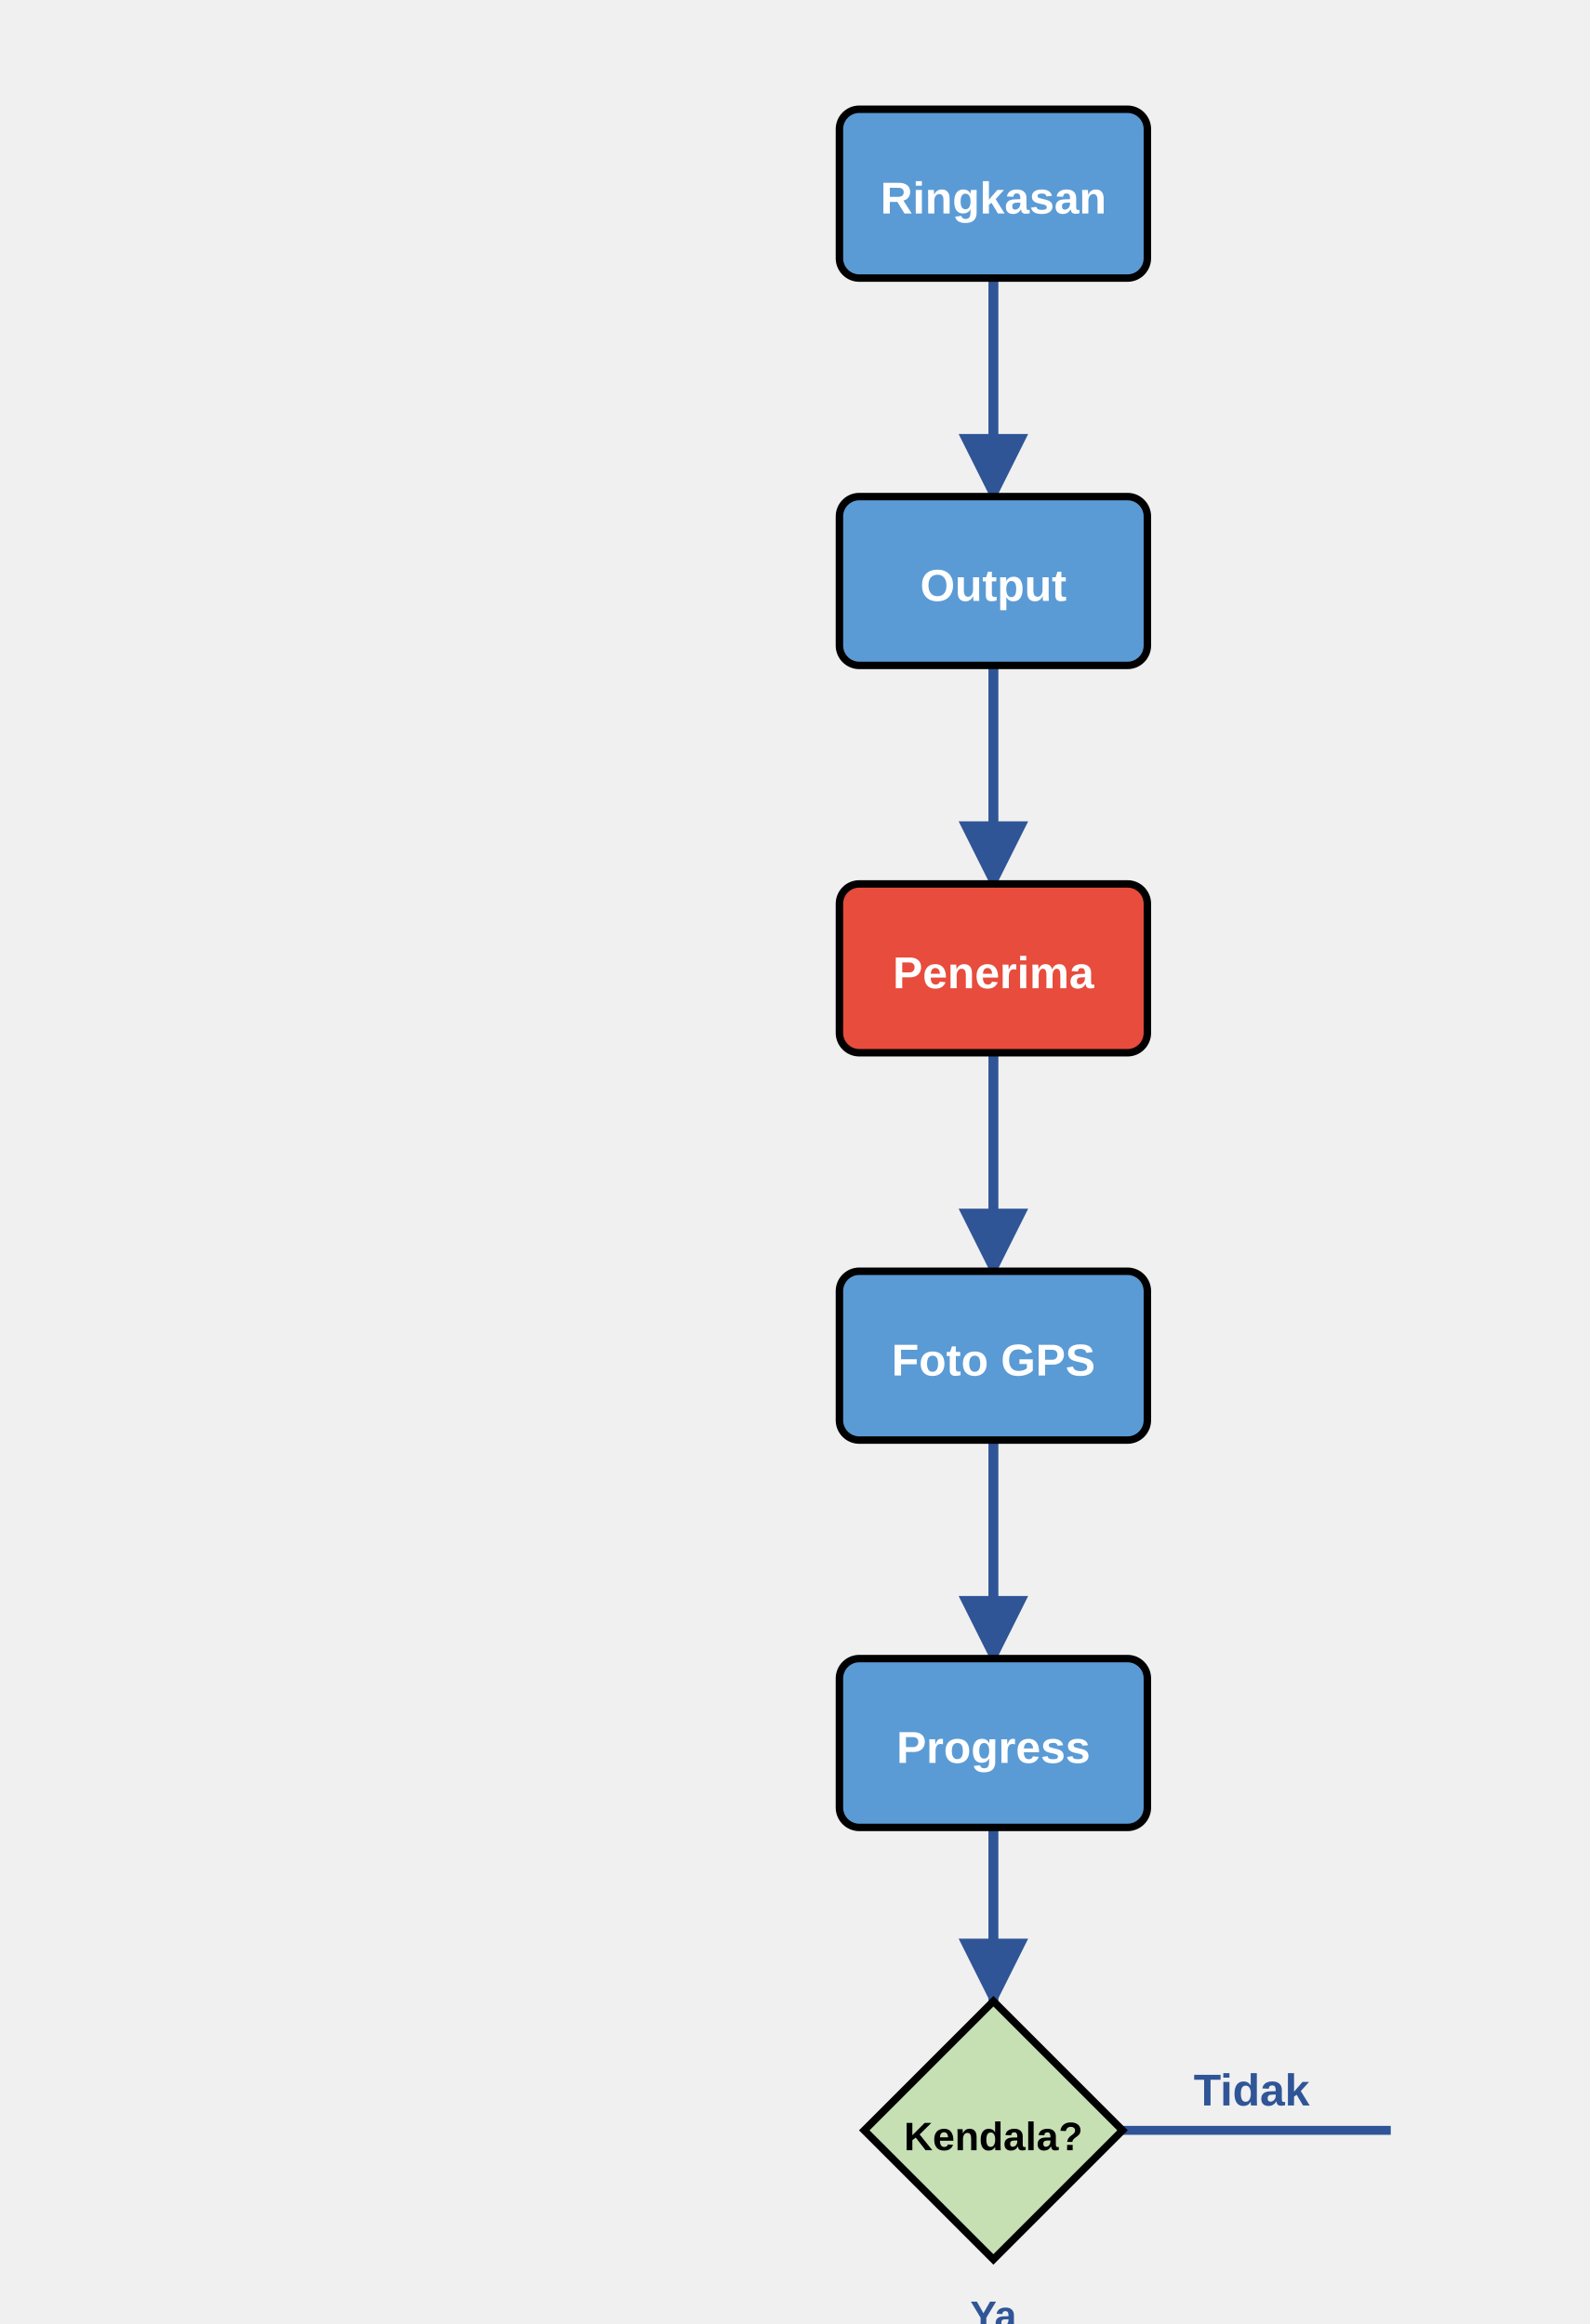
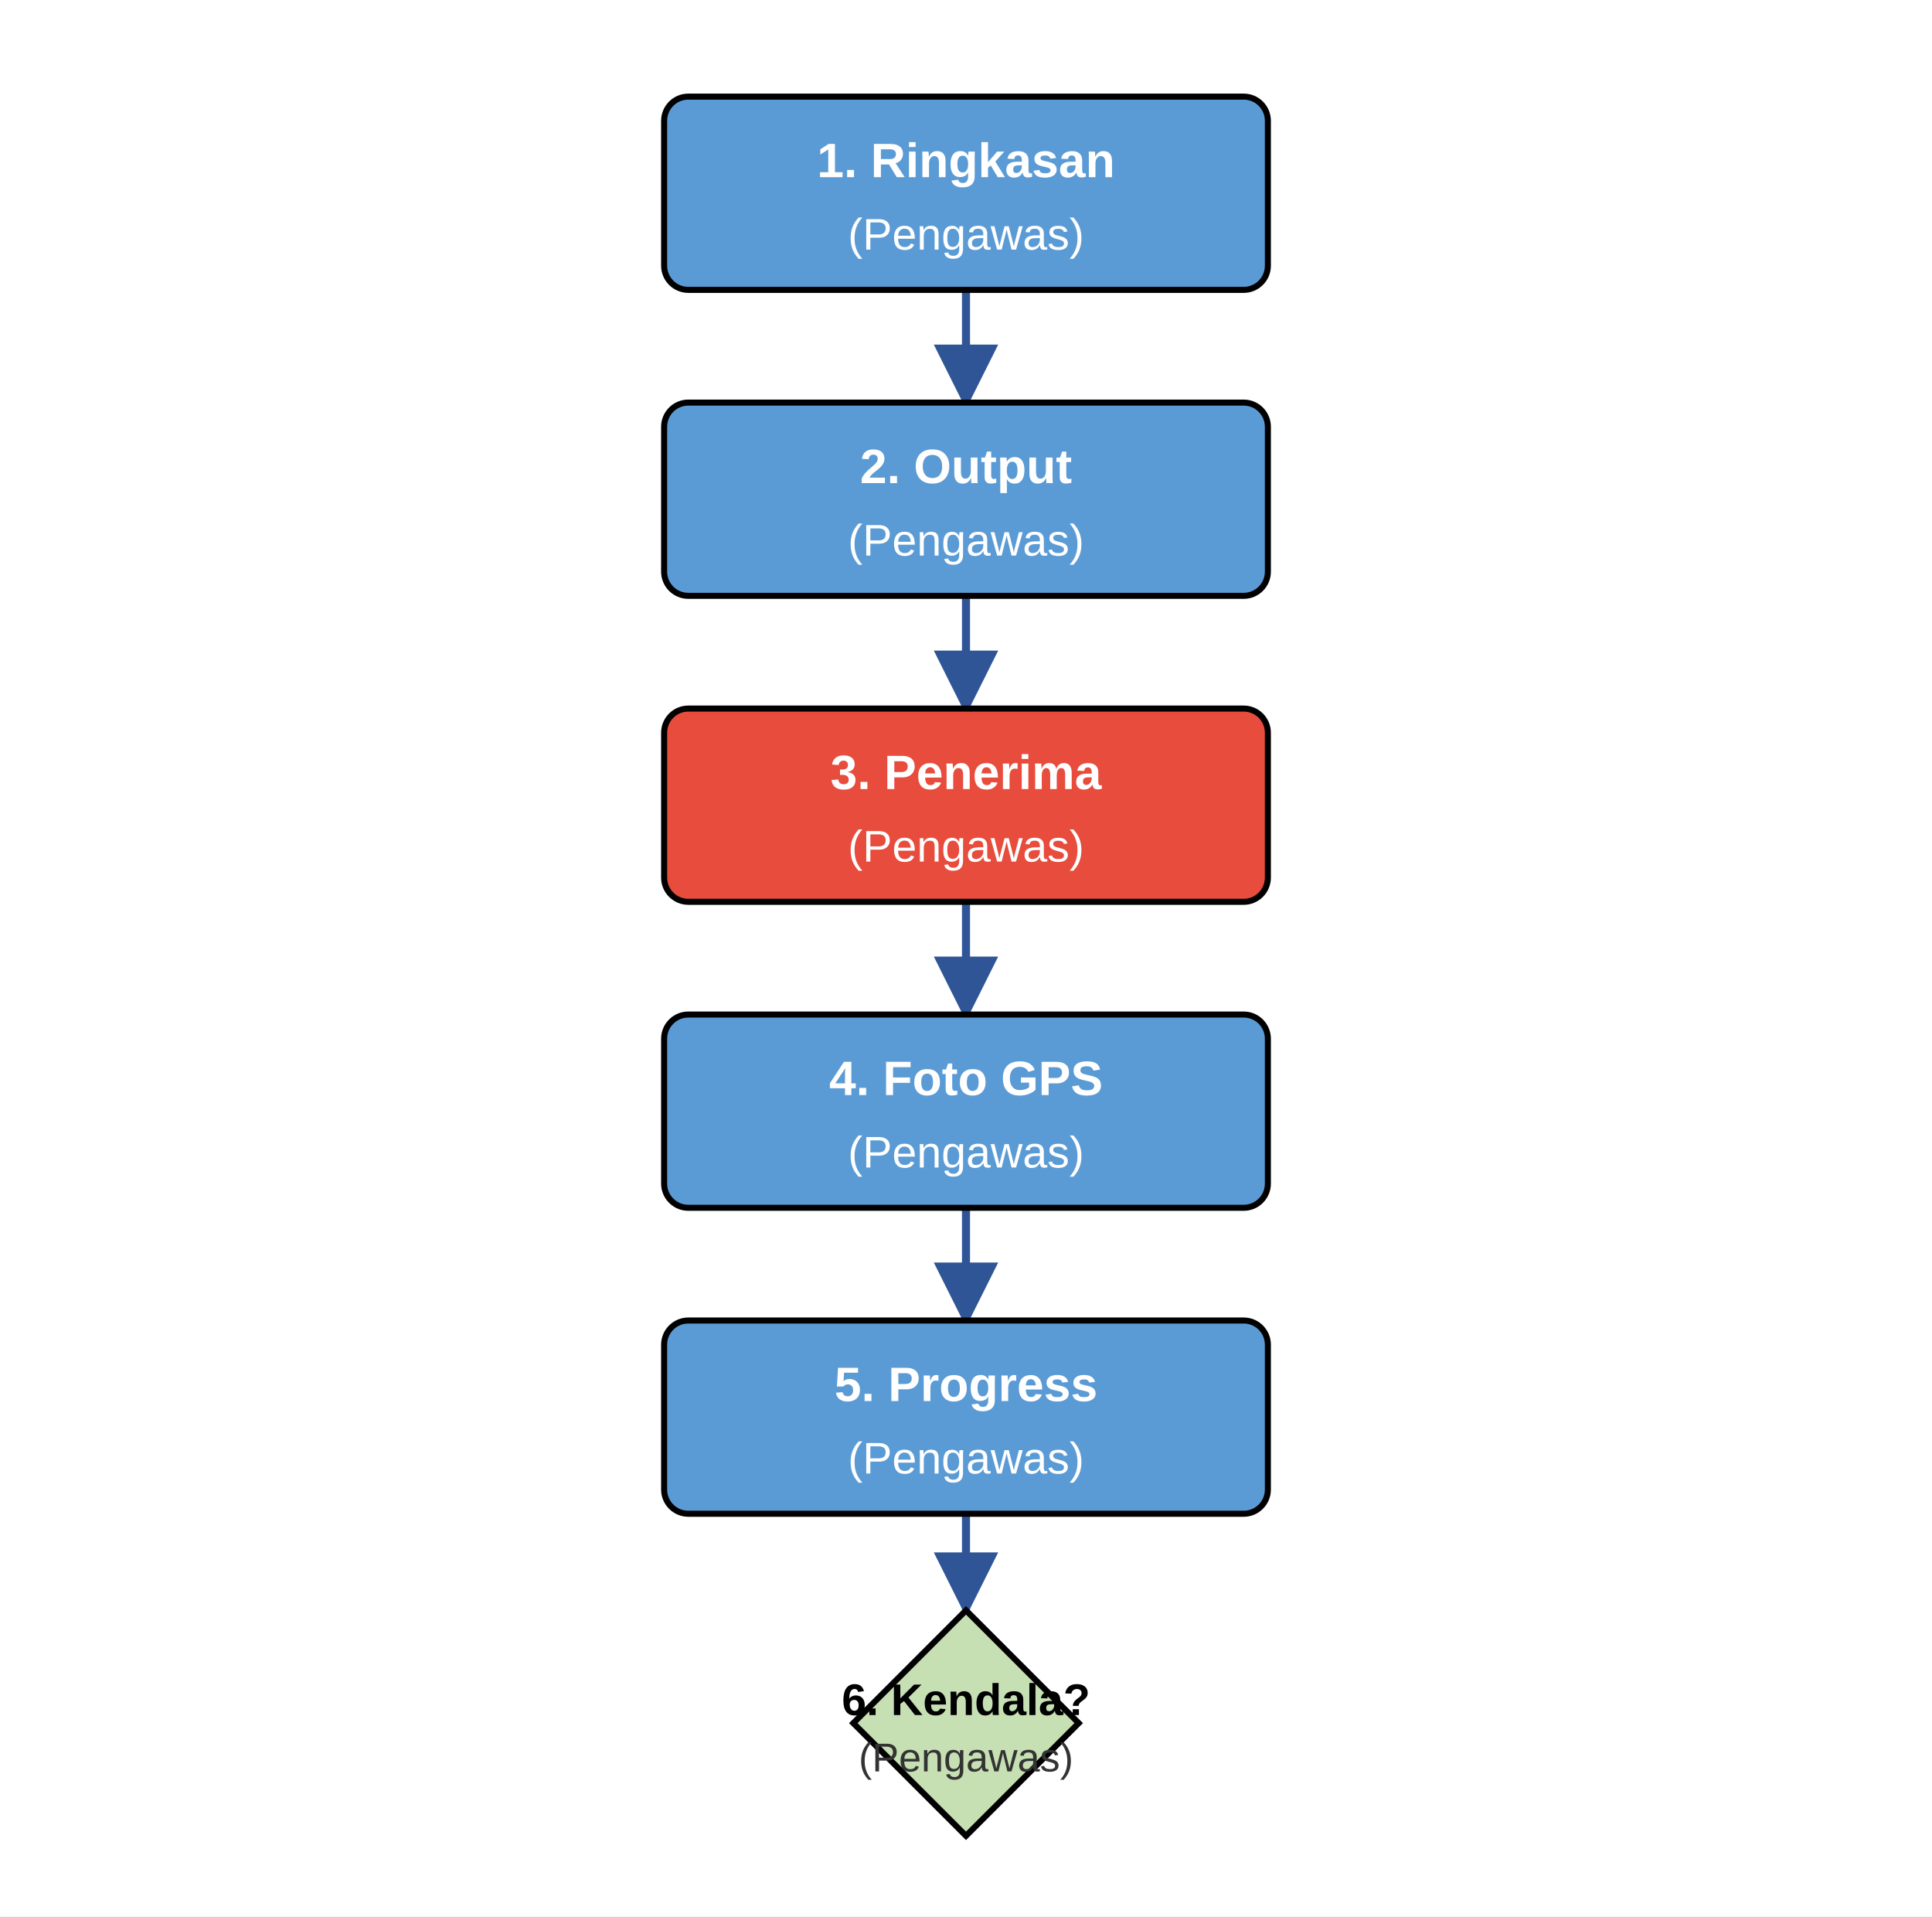
- <svg xmlns="http://www.w3.org/2000/svg" width="100%" height="468" viewBox="0 0 320 468" preserveAspectRatio="xMidYMid meet">
+ <svg xmlns="http://www.w3.org/2000/svg" width="480" height="476" viewBox="0 0 480 476">
+   <rect width="100%" height="100%" fill="#ffffff" />
  <defs>
-     <marker id="arr-soppgdetail" viewBox="0 0 10 10" refX="9" refY="5" markerWidth="7" markerHeight="7" orient="auto">
+     <marker id="arr" viewBox="0 0 10 10" refX="9" refY="5" markerWidth="8" markerHeight="8" orient="auto">
      <path d="M0,0 L10,5 L0,10 z" fill="#2F5597" />
    </marker>
  </defs>
-   <line x1="200" y1="56" x2="200" y2="100" stroke="#2F5597" stroke-width="2" marker-end="url(#arr-soppgdetail)" />
-   <line x1="200" y1="134" x2="200" y2="178" stroke="#2F5597" stroke-width="2" marker-end="url(#arr-soppgdetail)" />
-   <line x1="200" y1="212" x2="200" y2="256" stroke="#2F5597" stroke-width="2" marker-end="url(#arr-soppgdetail)" />
-   <line x1="200" y1="290" x2="200" y2="334" stroke="#2F5597" stroke-width="2" marker-end="url(#arr-soppgdetail)" />
-   <line x1="200" y1="368" x2="200" y2="403" stroke="#2F5597" stroke-width="2" marker-end="url(#arr-soppgdetail)" />
-   <g>
-     <rect x="169" y="22" width="62" height="34" rx="4" fill="#5B9BD5" stroke="#000" stroke-width="1.5" />
-     <text x="200" y="43" text-anchor="middle" font-size="9" font-weight="bold" fill="#fff" font-family="Arial">Ringkasan</text>
-   </g>
-   <g>
-     <rect x="169" y="100" width="62" height="34" rx="4" fill="#5B9BD5" stroke="#000" stroke-width="1.5" />
-     <text x="200" y="121" text-anchor="middle" font-size="9" font-weight="bold" fill="#fff" font-family="Arial">Output</text>
-   </g>
-   <g>
-     <rect x="169" y="178" width="62" height="34" rx="4" fill="#E74C3C" stroke="#000" stroke-width="1.5" />
-     <text x="200" y="199" text-anchor="middle" font-size="9" font-weight="bold" fill="#fff" font-family="Arial">Penerima</text>
-   </g>
-   <g>
-     <rect x="169" y="256" width="62" height="34" rx="4" fill="#5B9BD5" stroke="#000" stroke-width="1.5" />
-     <text x="200" y="277" text-anchor="middle" font-size="9" font-weight="bold" fill="#fff" font-family="Arial">Foto GPS</text>
-   </g>
-   <g>
-     <rect x="169" y="334" width="62" height="34" rx="4" fill="#5B9BD5" stroke="#000" stroke-width="1.5" />
-     <text x="200" y="355" text-anchor="middle" font-size="9" font-weight="bold" fill="#fff" font-family="Arial">Progress</text>
-   </g>
-   <path d="M224 429 L280 429" fill="none" stroke="#2F5597" stroke-width="1.8" />
-   <text x="252" y="424" text-anchor="middle" font-size="9" font-weight="bold" fill="#2F5597" font-family="Arial">Tidak</text>
-   <g>
-     <polygon points="200,403 226,429 200,455 174,429" fill="#C6E0B4" stroke="#000" stroke-width="1.5" />
-     <text x="200" y="433" text-anchor="middle" font-size="8" font-weight="bold" font-family="Arial">Kendala?</text>
-     <text x="200" y="469" text-anchor="middle" font-size="8" font-weight="bold" fill="#2F5597" font-family="Arial">Ya</text>
-   </g>
+   <line x1="240" y1="72" x2="240" y2="100" stroke="#2F5597" stroke-width="2" marker-end="url(#arr)" />
+   <line x1="240" y1="148" x2="240" y2="176" stroke="#2F5597" stroke-width="2" marker-end="url(#arr)" />
+   <line x1="240" y1="224" x2="240" y2="252" stroke="#2F5597" stroke-width="2" marker-end="url(#arr)" />
+   <line x1="240" y1="300" x2="240" y2="328" stroke="#2F5597" stroke-width="2" marker-end="url(#arr)" />
+   <line x1="240" y1="376" x2="240" y2="400" stroke="#2F5597" stroke-width="2" marker-end="url(#arr)" />
+   <rect x="165" y="24" width="150" height="48" rx="6" fill="#5B9BD5" stroke="#000" stroke-width="1.5" />
+   <text x="240" y="44" text-anchor="middle" font-size="12" font-weight="bold" fill="#fff" font-family="Arial">1. Ringkasan</text>
+   <text x="240" y="62" text-anchor="middle" font-size="11" fill="#fff" font-family="Arial">(Pengawas)</text>
+   <rect x="165" y="100" width="150" height="48" rx="6" fill="#5B9BD5" stroke="#000" stroke-width="1.5" />
+   <text x="240" y="120" text-anchor="middle" font-size="12" font-weight="bold" fill="#fff" font-family="Arial">2. Output</text>
+   <text x="240" y="138" text-anchor="middle" font-size="11" fill="#fff" font-family="Arial">(Pengawas)</text>
+   <rect x="165" y="176" width="150" height="48" rx="6" fill="#E74C3C" stroke="#000" stroke-width="1.5" />
+   <text x="240" y="196" text-anchor="middle" font-size="12" font-weight="bold" fill="#fff" font-family="Arial">3. Penerima</text>
+   <text x="240" y="214" text-anchor="middle" font-size="11" fill="#fff" font-family="Arial">(Pengawas)</text>
+   <rect x="165" y="252" width="150" height="48" rx="6" fill="#5B9BD5" stroke="#000" stroke-width="1.5" />
+   <text x="240" y="272" text-anchor="middle" font-size="12" font-weight="bold" fill="#fff" font-family="Arial">4. Foto GPS</text>
+   <text x="240" y="290" text-anchor="middle" font-size="11" fill="#fff" font-family="Arial">(Pengawas)</text>
+   <rect x="165" y="328" width="150" height="48" rx="6" fill="#5B9BD5" stroke="#000" stroke-width="1.5" />
+   <text x="240" y="348" text-anchor="middle" font-size="12" font-weight="bold" fill="#fff" font-family="Arial">5. Progress</text>
+   <text x="240" y="366" text-anchor="middle" font-size="11" fill="#fff" font-family="Arial">(Pengawas)</text>
+   <polygon points="240,400 268,428 240,456 212,428" fill="#C6E0B4" stroke="#000" stroke-width="1.5" />
+   <text x="240" y="426" text-anchor="middle" font-size="11" font-weight="bold" font-family="Arial">6. Kendala?</text>
+   <text x="240" y="440" text-anchor="middle" font-size="10" font-family="Arial" fill="#333">(Pengawas)</text>
</svg>
